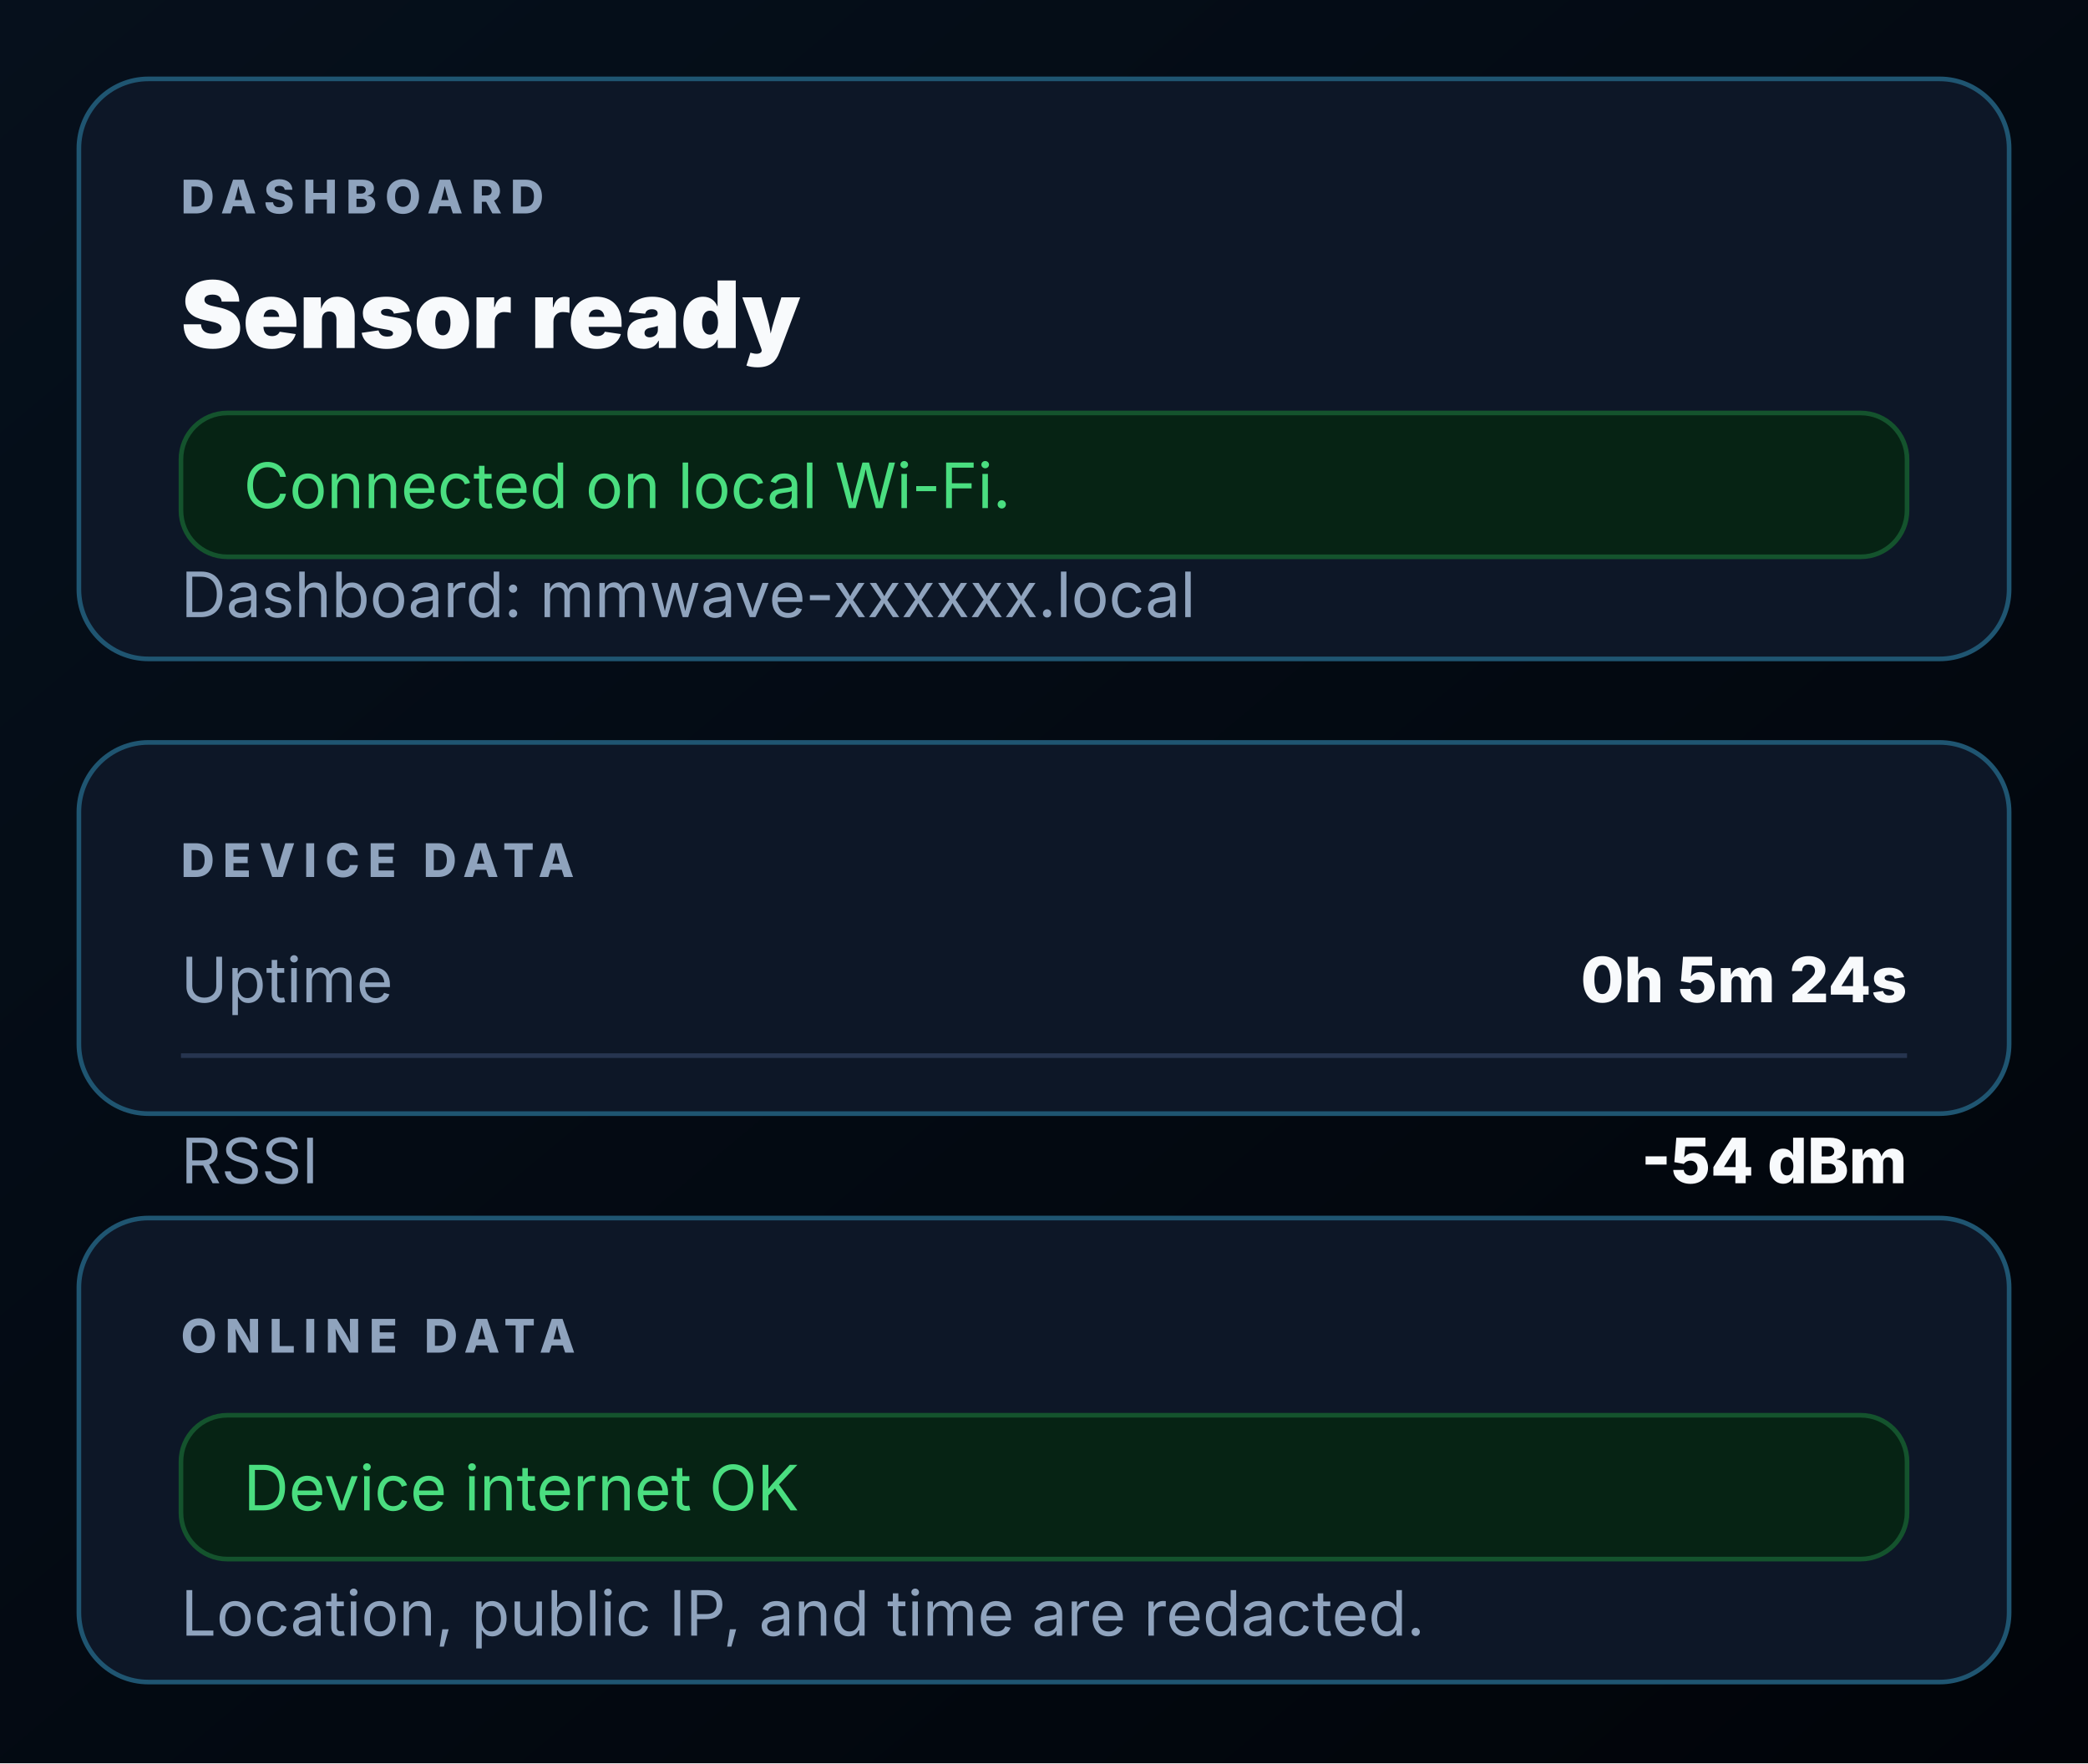
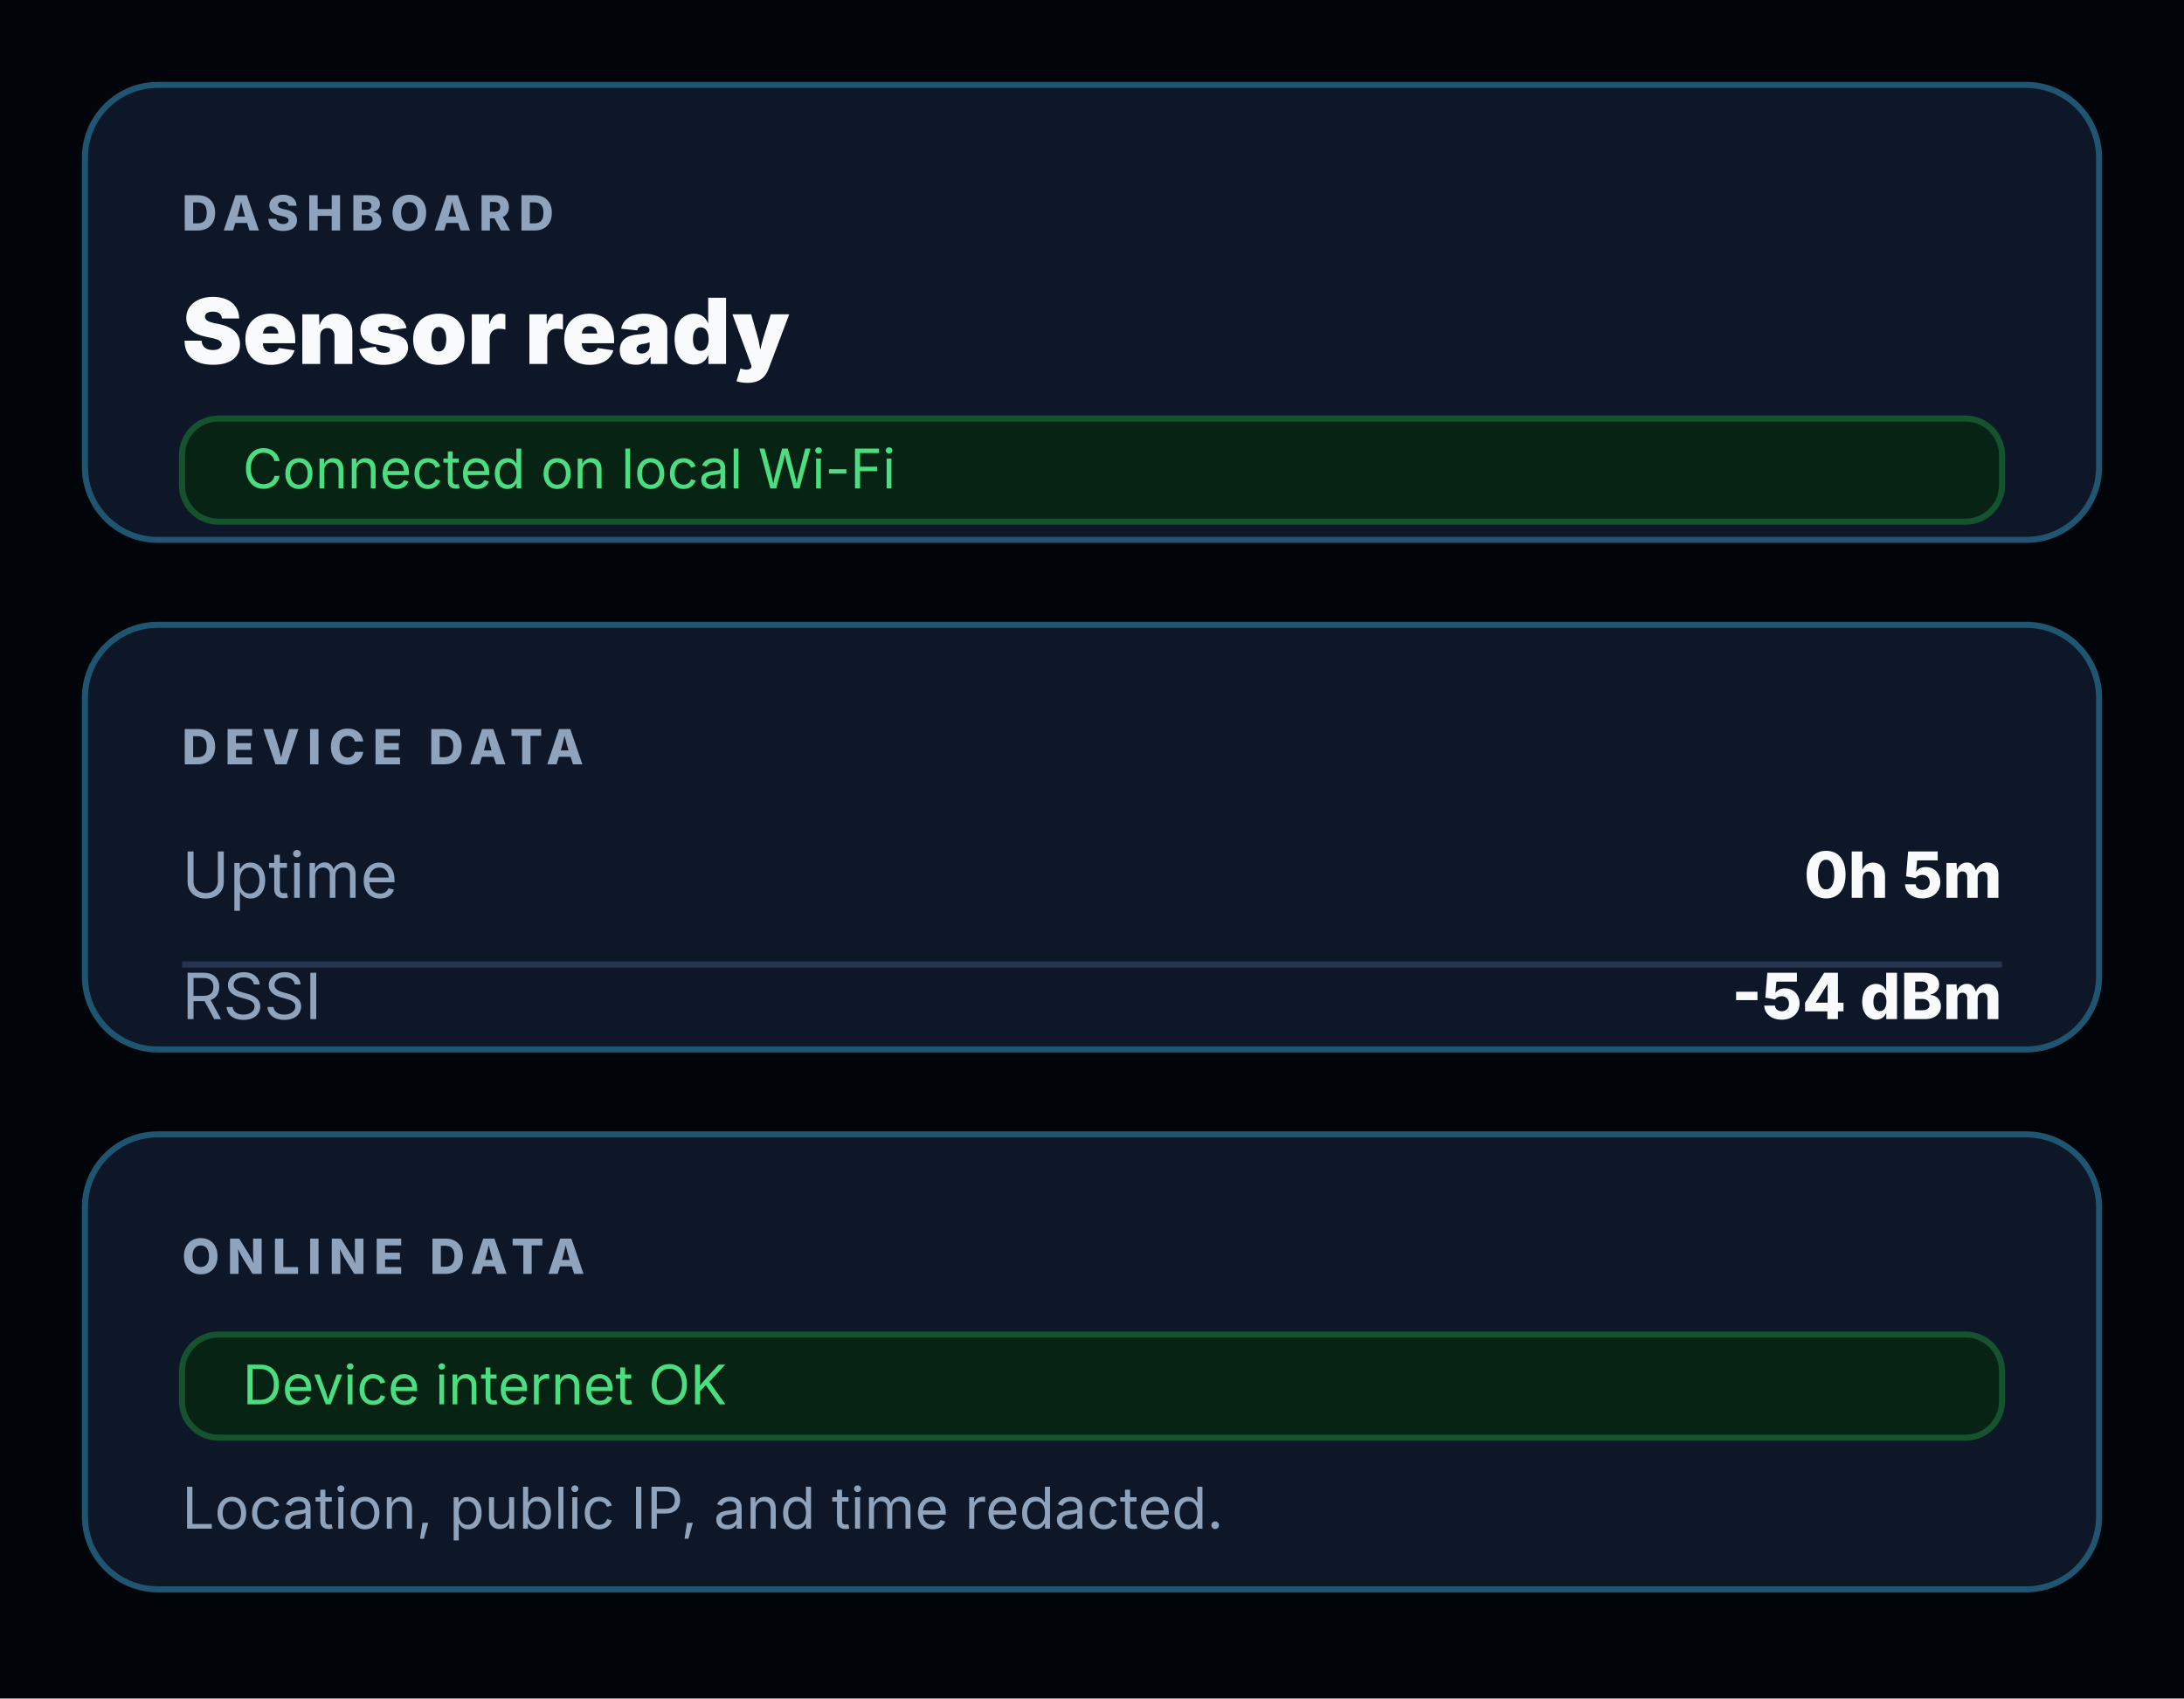
- <svg xmlns="http://www.w3.org/2000/svg" width="900" height="760" viewBox="0 0 900 760" role="img" aria-label="Portal dashboard screen with sanitized online data">
-   <defs>
-     <linearGradient id="bg" x1="0" y1="0" x2="1" y2="1">
-       <stop stop-color="#06101c" />
-       <stop offset="1" stop-color="#010409" />
-     </linearGradient>
-     <style>.t{font-family:Inter,Segoe UI,Arial,sans-serif}.muted{fill:#8fa3bd}.white{fill:#f8fafc}.green{fill:#4ade80}.card{fill:#0d1727;stroke:#1f5571;stroke-width:2}.line{stroke:#26344f;stroke-width:2}.cap{font-size:20px;font-weight:800;letter-spacing:.18em}.h{font-size:40px;font-weight:900}.label{font-size:27px}.val{font-size:27px;font-weight:800}.box{fill:#062314;stroke:#14532d;stroke-width:2}</style>
-   </defs>
-   <rect width="900" height="760" fill="url(#bg)" />
-   <g class="t">
-     <rect x="34" y="34" width="832" height="250" rx="30" class="card" />
-     <text x="78" y="92" class="muted cap">DASHBOARD</text>
-     <text x="78" y="150" class="white h">Sensor ready</text>
-     <rect x="78" y="178" width="744" height="62" rx="20" class="box" />
-     <text x="105" y="219" class="green" font-size="27">Connected on local Wi-Fi.</text>
-     <text x="78" y="266" class="muted label">Dashboard: mmwave-xxxxxx.local</text>
-     <rect x="34" y="320" width="832" height="160" rx="30" class="card" />
-     <text x="78" y="378" class="muted cap">DEVICE DATA</text>
-     <text x="78" y="432" class="muted label">Uptime</text>
-     <text x="822" y="432" text-anchor="end" class="white val">0h 5m 24s</text>
-     <line x1="78" y1="455" x2="822" y2="455" class="line" />
-     <text x="78" y="510" class="muted label">RSSI</text>
-     <text x="822" y="510" text-anchor="end" class="white val">-54 dBm</text>
-     <rect x="34" y="525" width="832" height="200" rx="30" class="card" />
-     <text x="78" y="583" class="muted cap">ONLINE DATA</text>
-     <rect x="78" y="610" width="744" height="62" rx="20" class="box" />
-     <text x="105" y="651" class="green" font-size="27">Device internet OK</text>
-     <text x="78" y="705" class="muted label">Location, public IP, and time are redacted.</text>
+ <svg xmlns="http://www.w3.org/2000/svg" width="720" height="560" viewBox="0 0 720 560" role="img" aria-label="Portal dashboard screen">
+   <rect width="720" height="560" fill="#010409" />
+   <g font-family="Inter,Segoe UI,Arial,sans-serif">
+     <rect x="28" y="28" width="664" height="150" rx="24" fill="#0d1727" stroke="#1f5571" stroke-width="2" />
+     <text x="60" y="76" fill="#8fa3bd" font-size="16" font-weight="800" letter-spacing=".16em">DASHBOARD</text>
+     <text x="60" y="120" fill="#f8fafc" font-size="30" font-weight="900">Sensor ready</text>
+     <rect x="60" y="138" width="600" height="34" rx="12" fill="#062314" stroke="#14532d" stroke-width="2" />
+     <text x="80" y="161" fill="#4ade80" font-size="18">Connected on local Wi-Fi</text>
+     <rect x="28" y="206" width="664" height="140" rx="24" fill="#0d1727" stroke="#1f5571" stroke-width="2" />
+     <text x="60" y="252" fill="#8fa3bd" font-size="16" font-weight="800" letter-spacing=".16em">DEVICE DATA</text>
+     <text x="60" y="296" fill="#8fa3bd" font-size="21">Uptime</text>
+     <text x="660" y="296" text-anchor="end" fill="#f8fafc" font-size="21" font-weight="800">0h 5m</text>
+     <line x1="60" y1="318" x2="660" y2="318" stroke="#26344f" stroke-width="2" />
+     <text x="60" y="336" fill="#8fa3bd" font-size="21">RSSI</text>
+     <text x="660" y="336" text-anchor="end" fill="#f8fafc" font-size="21" font-weight="800">-54 dBm</text>
+     <rect x="28" y="374" width="664" height="150" rx="24" fill="#0d1727" stroke="#1f5571" stroke-width="2" />
+     <text x="60" y="420" fill="#8fa3bd" font-size="16" font-weight="800" letter-spacing=".16em">ONLINE DATA</text>
+     <rect x="60" y="440" width="600" height="34" rx="12" fill="#062314" stroke="#14532d" stroke-width="2" />
+     <text x="80" y="463" fill="#4ade80" font-size="18">Device internet OK</text>
+     <text x="60" y="504" fill="#8fa3bd" font-size="19">Location, public IP, and time redacted.</text>
  </g>
</svg>
